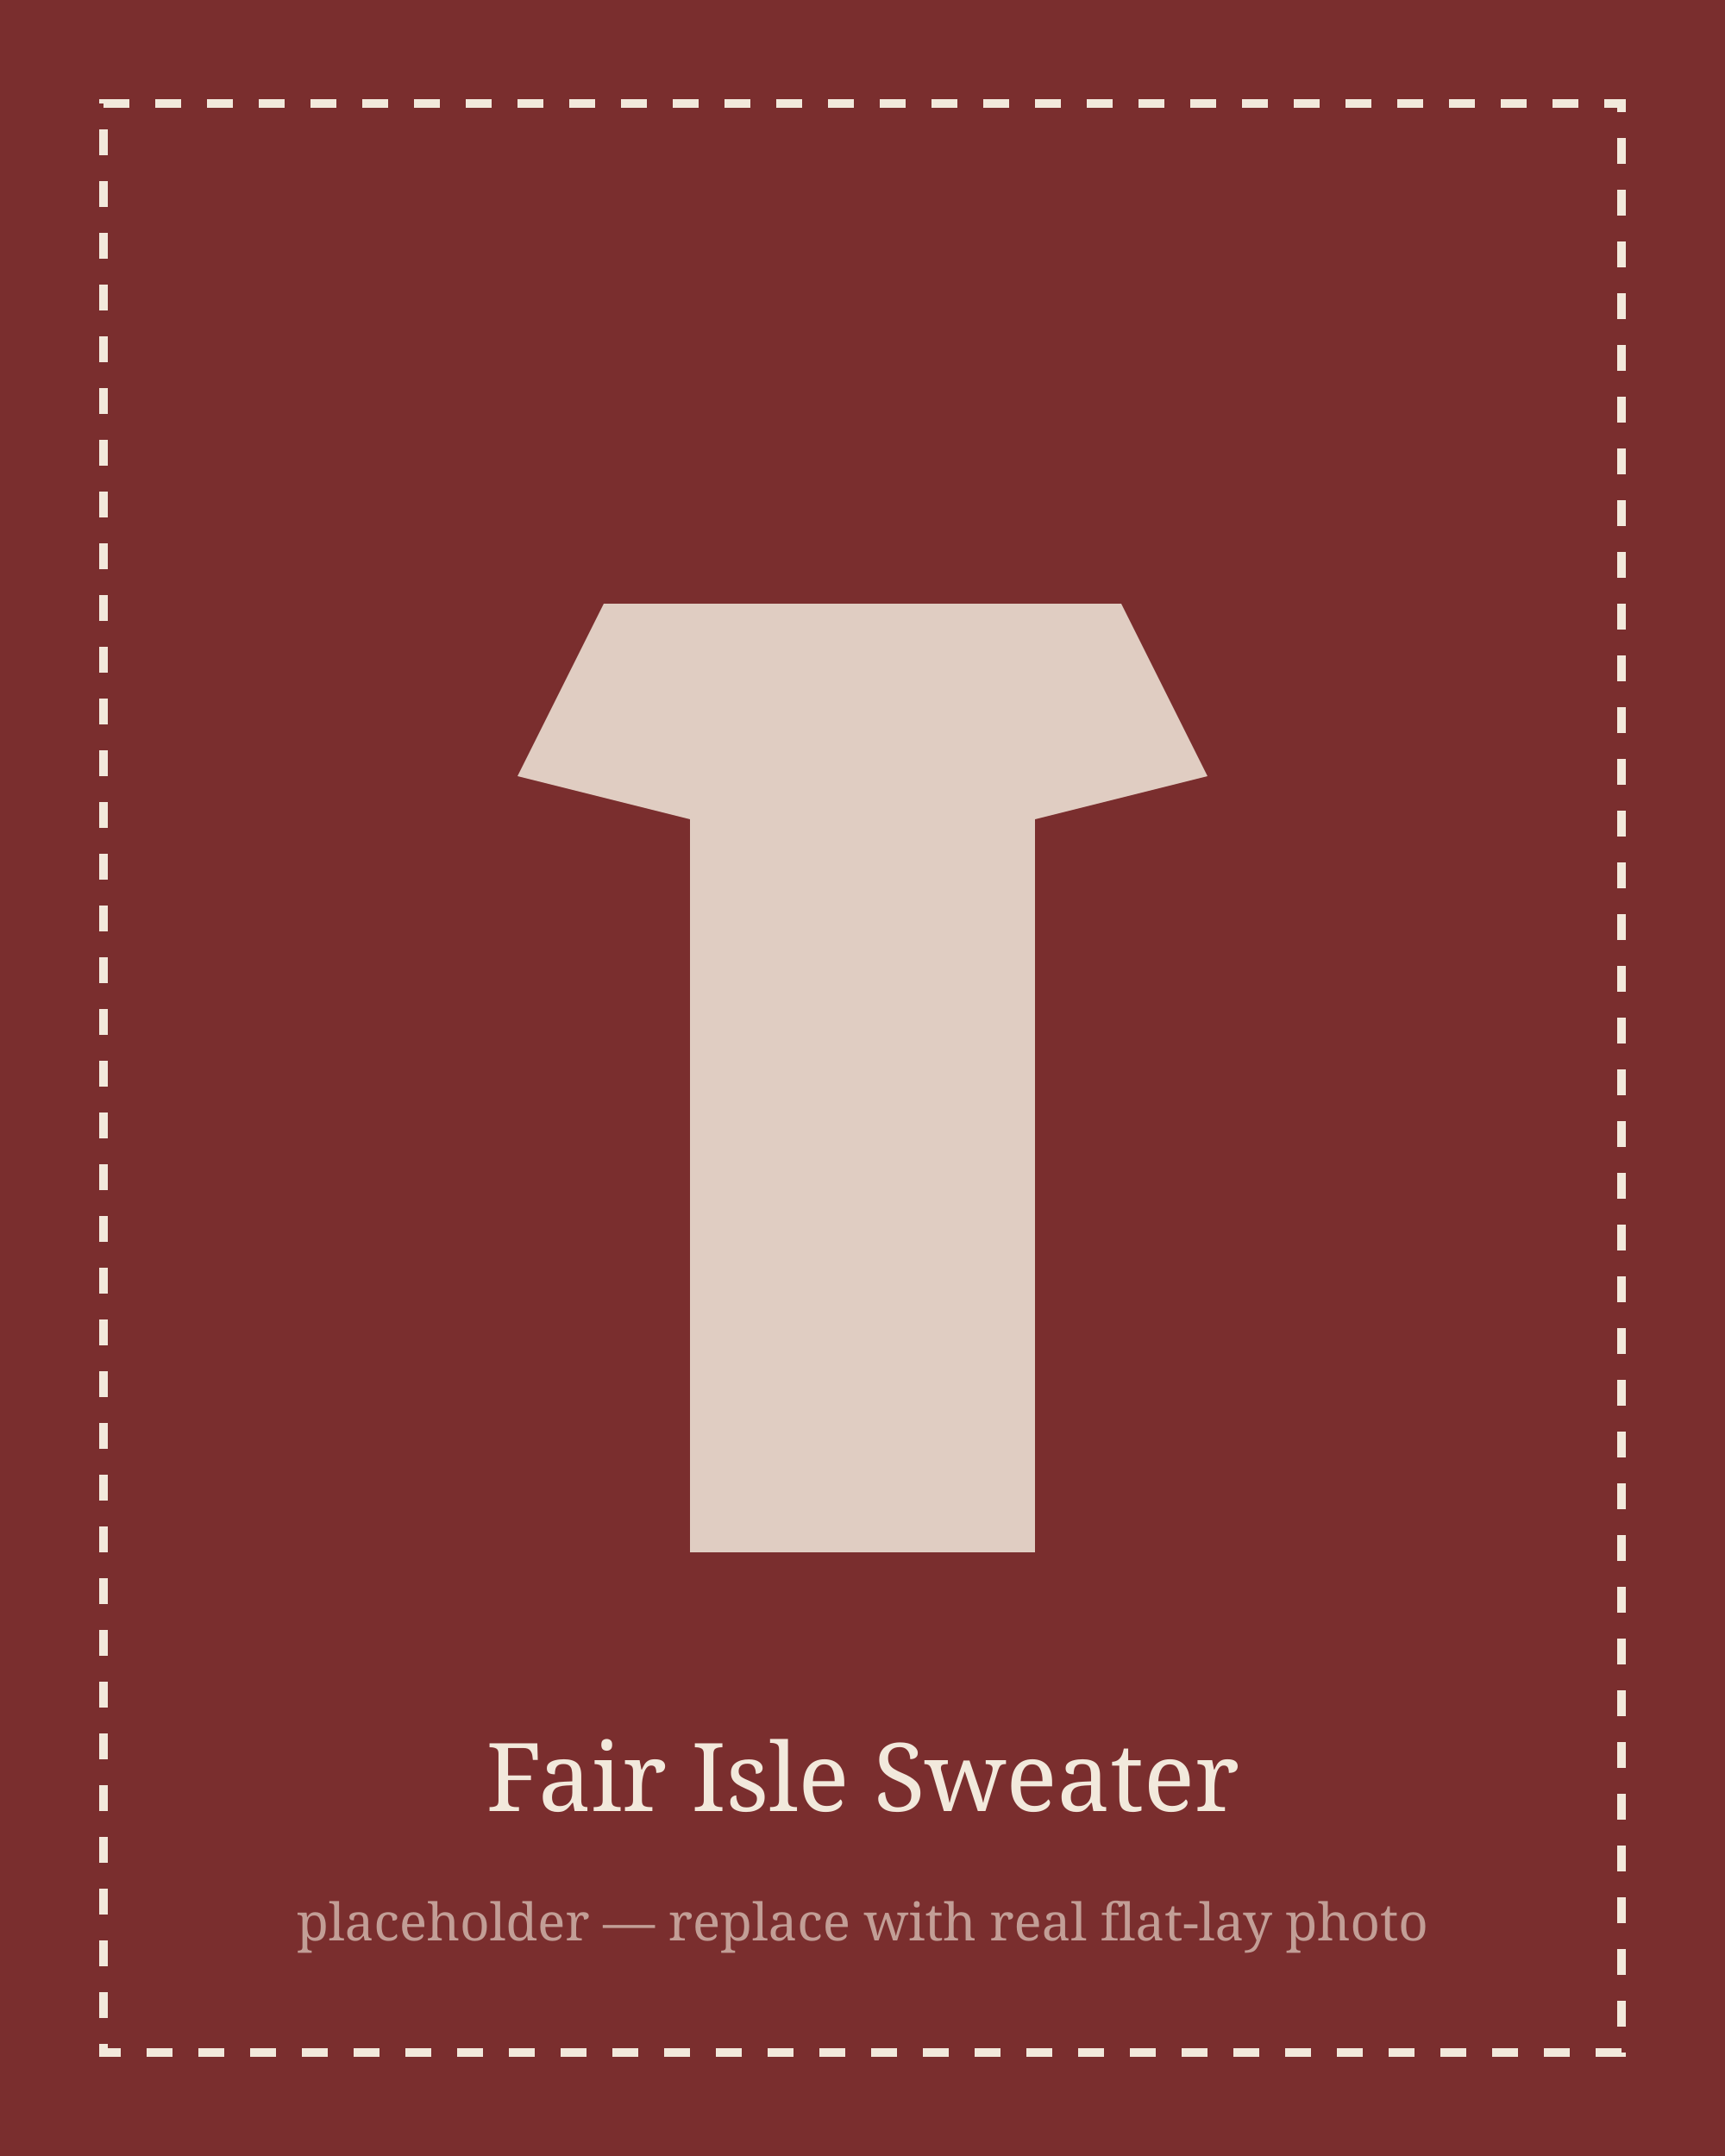
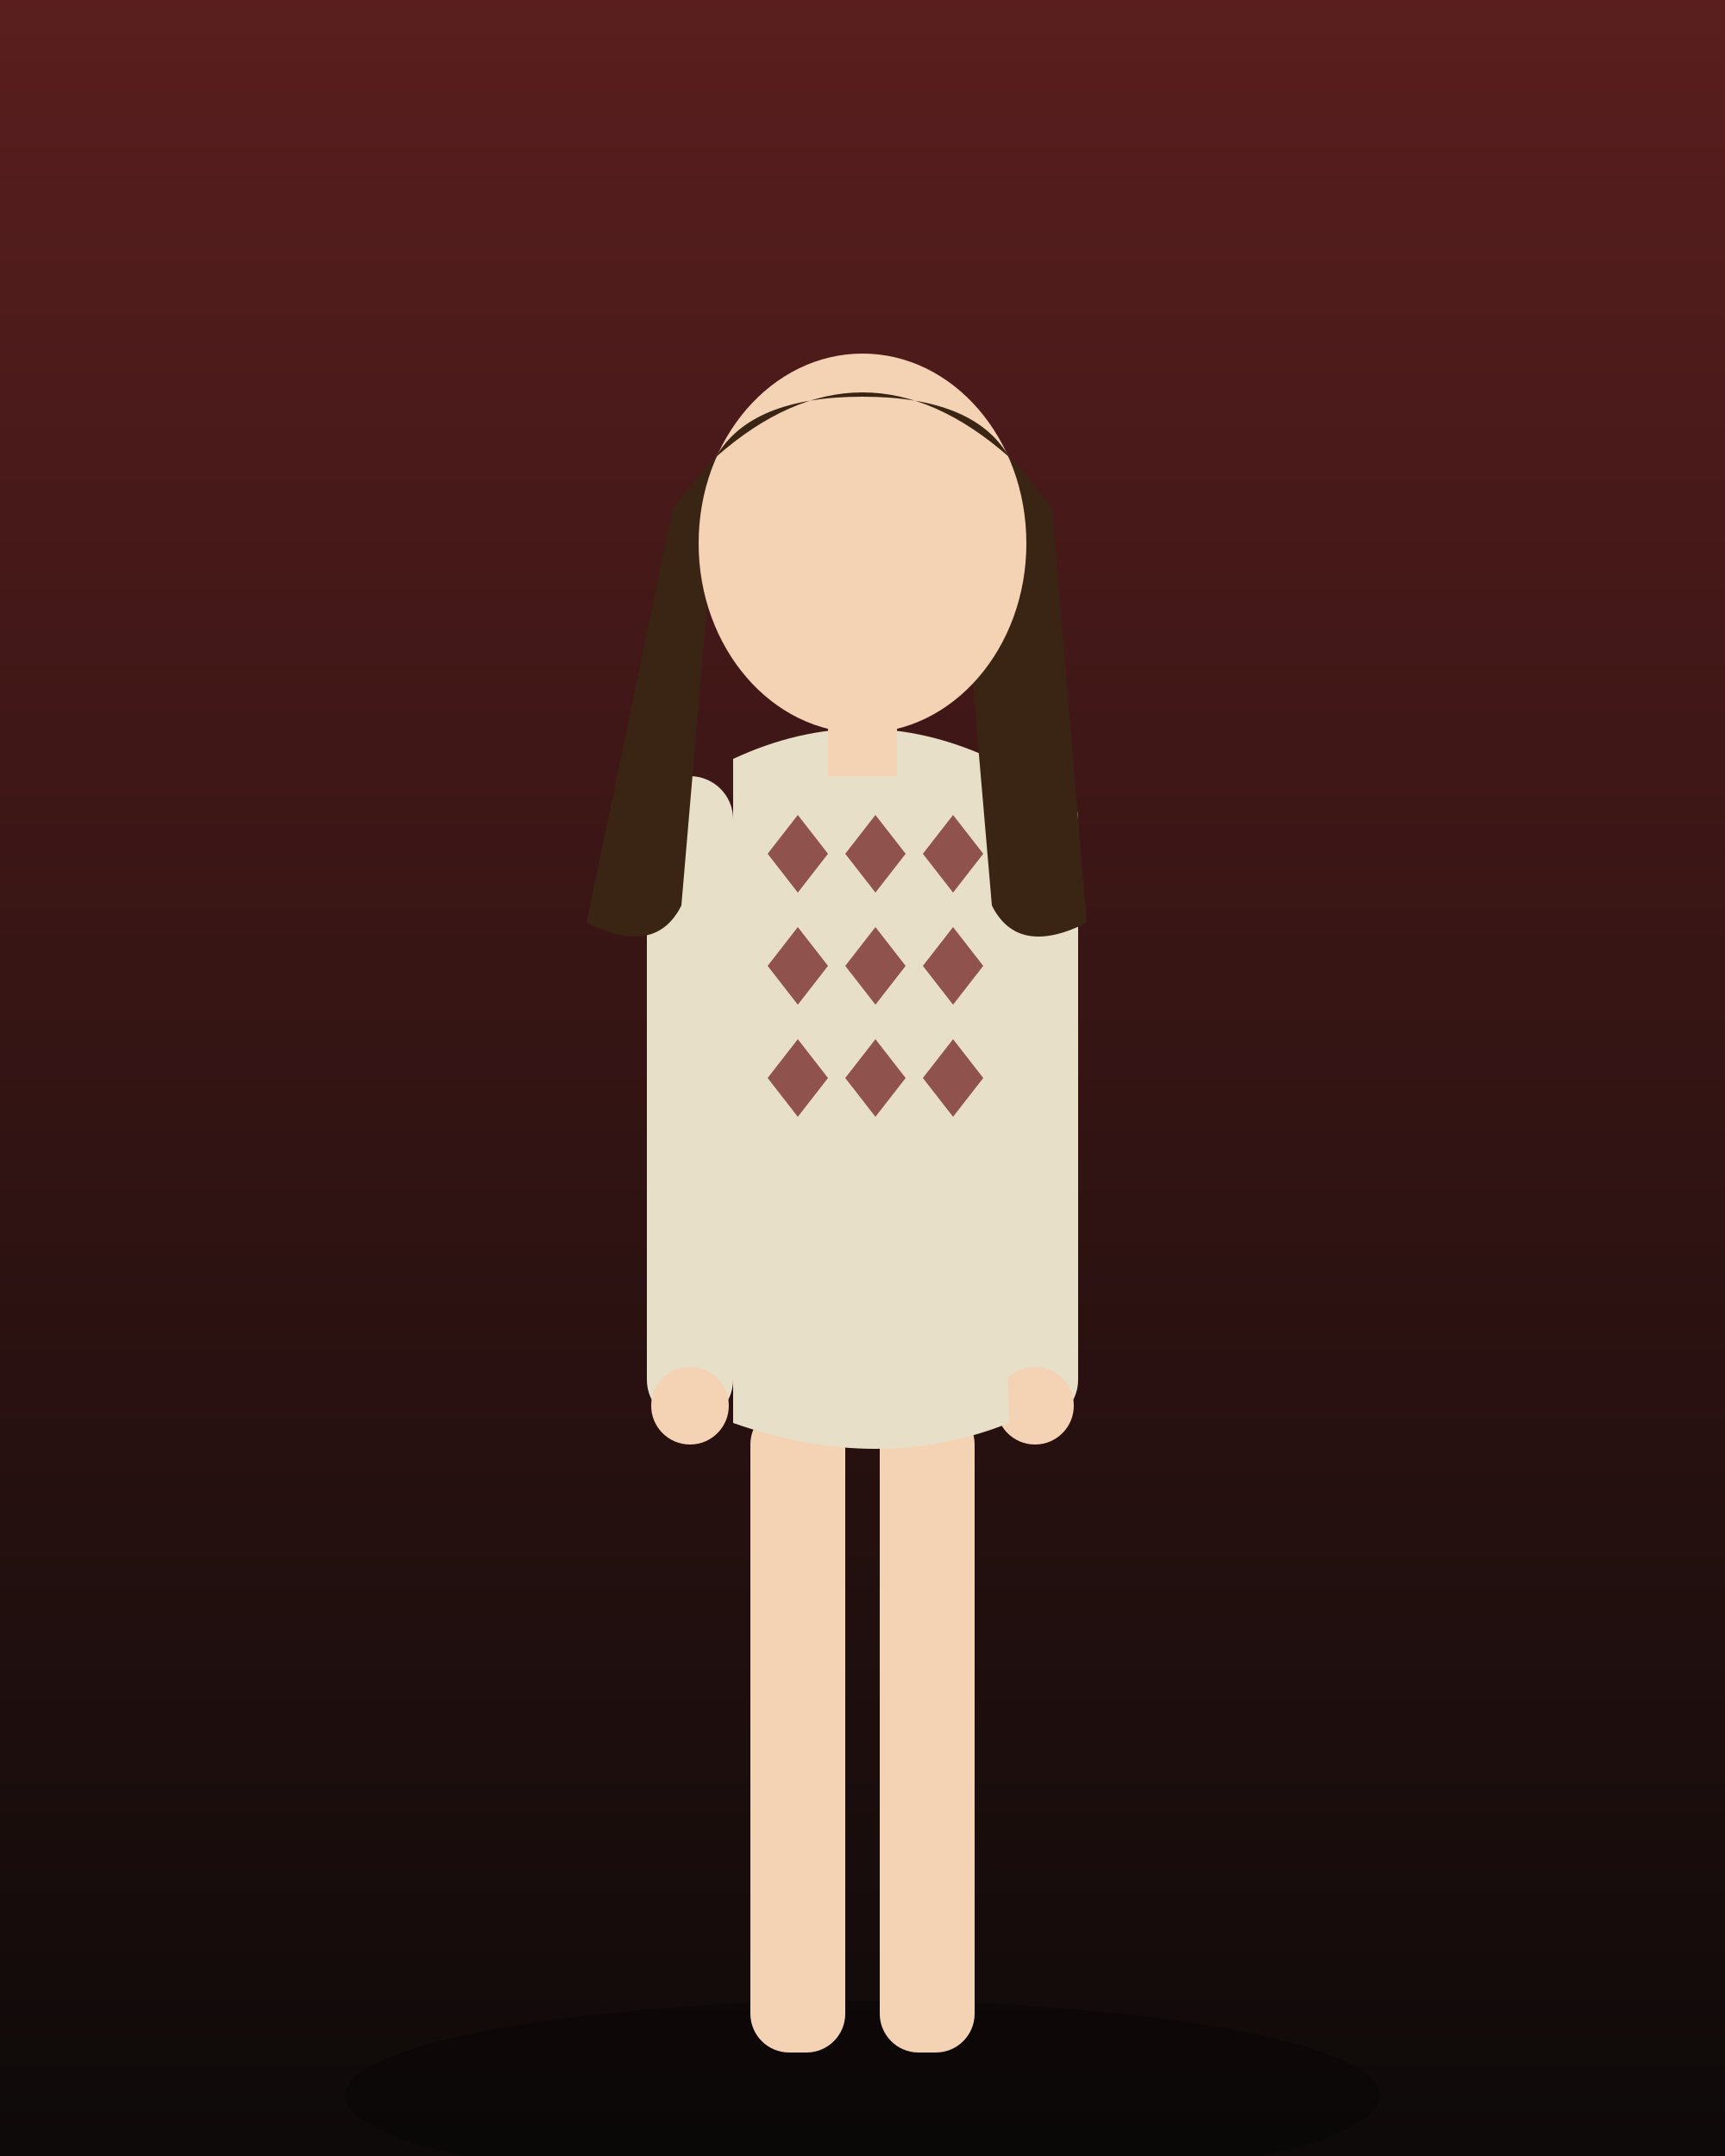
- <svg xmlns="http://www.w3.org/2000/svg" width="400" height="500" viewBox="0 0 400 500">
-   <rect width="400" height="500" fill="#7A2E2E" />
-   <rect x="24" y="24" width="352" height="452" fill="none" stroke="#F2E9DC" stroke-width="2" stroke-dasharray="6 6" />
-   <g transform="translate(200,220)">
-     <path d="M -60 -80 L 60 -80 L 80 -40 L 40 -30 L 40 140 L -40 140 L -40 -30 L -80 -40 Z" fill="#F2E9DC" opacity="0.85" />
+ <svg xmlns="http://www.w3.org/2000/svg" width="400" height="500" viewBox="0 0 400 500" role="img" aria-label="Fair Isle Sweater illustration">
+   <defs>
+     <linearGradient id="g-sweater" x1="0" y1="0" x2="0" y2="1">
+       <stop offset="0" stop-color="#5A1E1E" />
+       <stop offset="1" stop-color="#0d0a09" />
+     </linearGradient>
+   </defs>
+   <rect width="400" height="500" fill="url(#g-sweater)" />
+   <ellipse cx="200" cy="486" rx="120" ry="22" fill="#000" opacity="0.25" />
+   <clipPath id="t-sweater">
+     <path d="M170 176     q30 -14 60 0     l4 154     q-30 12 -64 0 Z" />
+   </clipPath>
+   <rect x="174" y="326" width="22" height="150" rx="9" fill="#F4D2B4" />
+   <rect x="204" y="326" width="22" height="150" rx="9" fill="#F4D2B4" />
+   <rect x="150" y="180" width="20" height="150" rx="10" fill="#E8DFC8" />
+   <rect x="230" y="180" width="20" height="150" rx="10" fill="#E8DFC8" />
+   <circle cx="160" cy="326" r="9" fill="#F4D2B4" />
+   <circle cx="240" cy="326" r="9" fill="#F4D2B4" />
+   <path d="M170 176     q30 -14 60 0     l4 154     q-30 12 -64 0 Z" fill="#E8DFC8" />
+   <g clip-path="url(#t-sweater)">
+     <g fill="#7A2E2E" opacity="0.8">
+       <path d="M178 198 l7 -9 l7 9 l-7 9 Z" />
+       <path d="M196 198 l7 -9 l7 9 l-7 9 Z" />
+       <path d="M214 198 l7 -9 l7 9 l-7 9 Z" />
+       <path d="M178 224 l7 -9 l7 9 l-7 9 Z" />
+       <path d="M196 224 l7 -9 l7 9 l-7 9 Z" />
+       <path d="M214 224 l7 -9 l7 9 l-7 9 Z" />
+       <path d="M178 250 l7 -9 l7 9 l-7 9 Z" />
+       <path d="M196 250 l7 -9 l7 9 l-7 9 Z" />
+       <path d="M214 250 l7 -9 l7 9 l-7 9 Z" />
+     </g>
  </g>
-   <text x="200" y="420" font-family="Georgia, serif" font-size="22" fill="#F2E9DC" text-anchor="middle">Fair Isle Sweater</text>
-   <text x="200" y="450" font-family="Georgia, serif" font-size="12" fill="#F2E9DC" opacity="0.6" text-anchor="middle">placeholder — replace with real flat-lay photo</text>
+   <rect x="192" y="150" width="16" height="30" fill="#F4D2B4" />
+   <path d="M156 118 q44 -60 88 0 l8 96 q-16 8 -22 -4 l-6 -70 q-28 14 -60 0 l-6 70 q-6 12 -22 4 Z" fill="#3A2413" />
+   <ellipse cx="200" cy="126" rx="38" ry="44" fill="#F4D2B4" />
+   <path d="M166 106 q34 -30 68 0 q-8 -14 -34 -14 q-26 0 -34 14 Z" fill="#3A2413" />
</svg>
